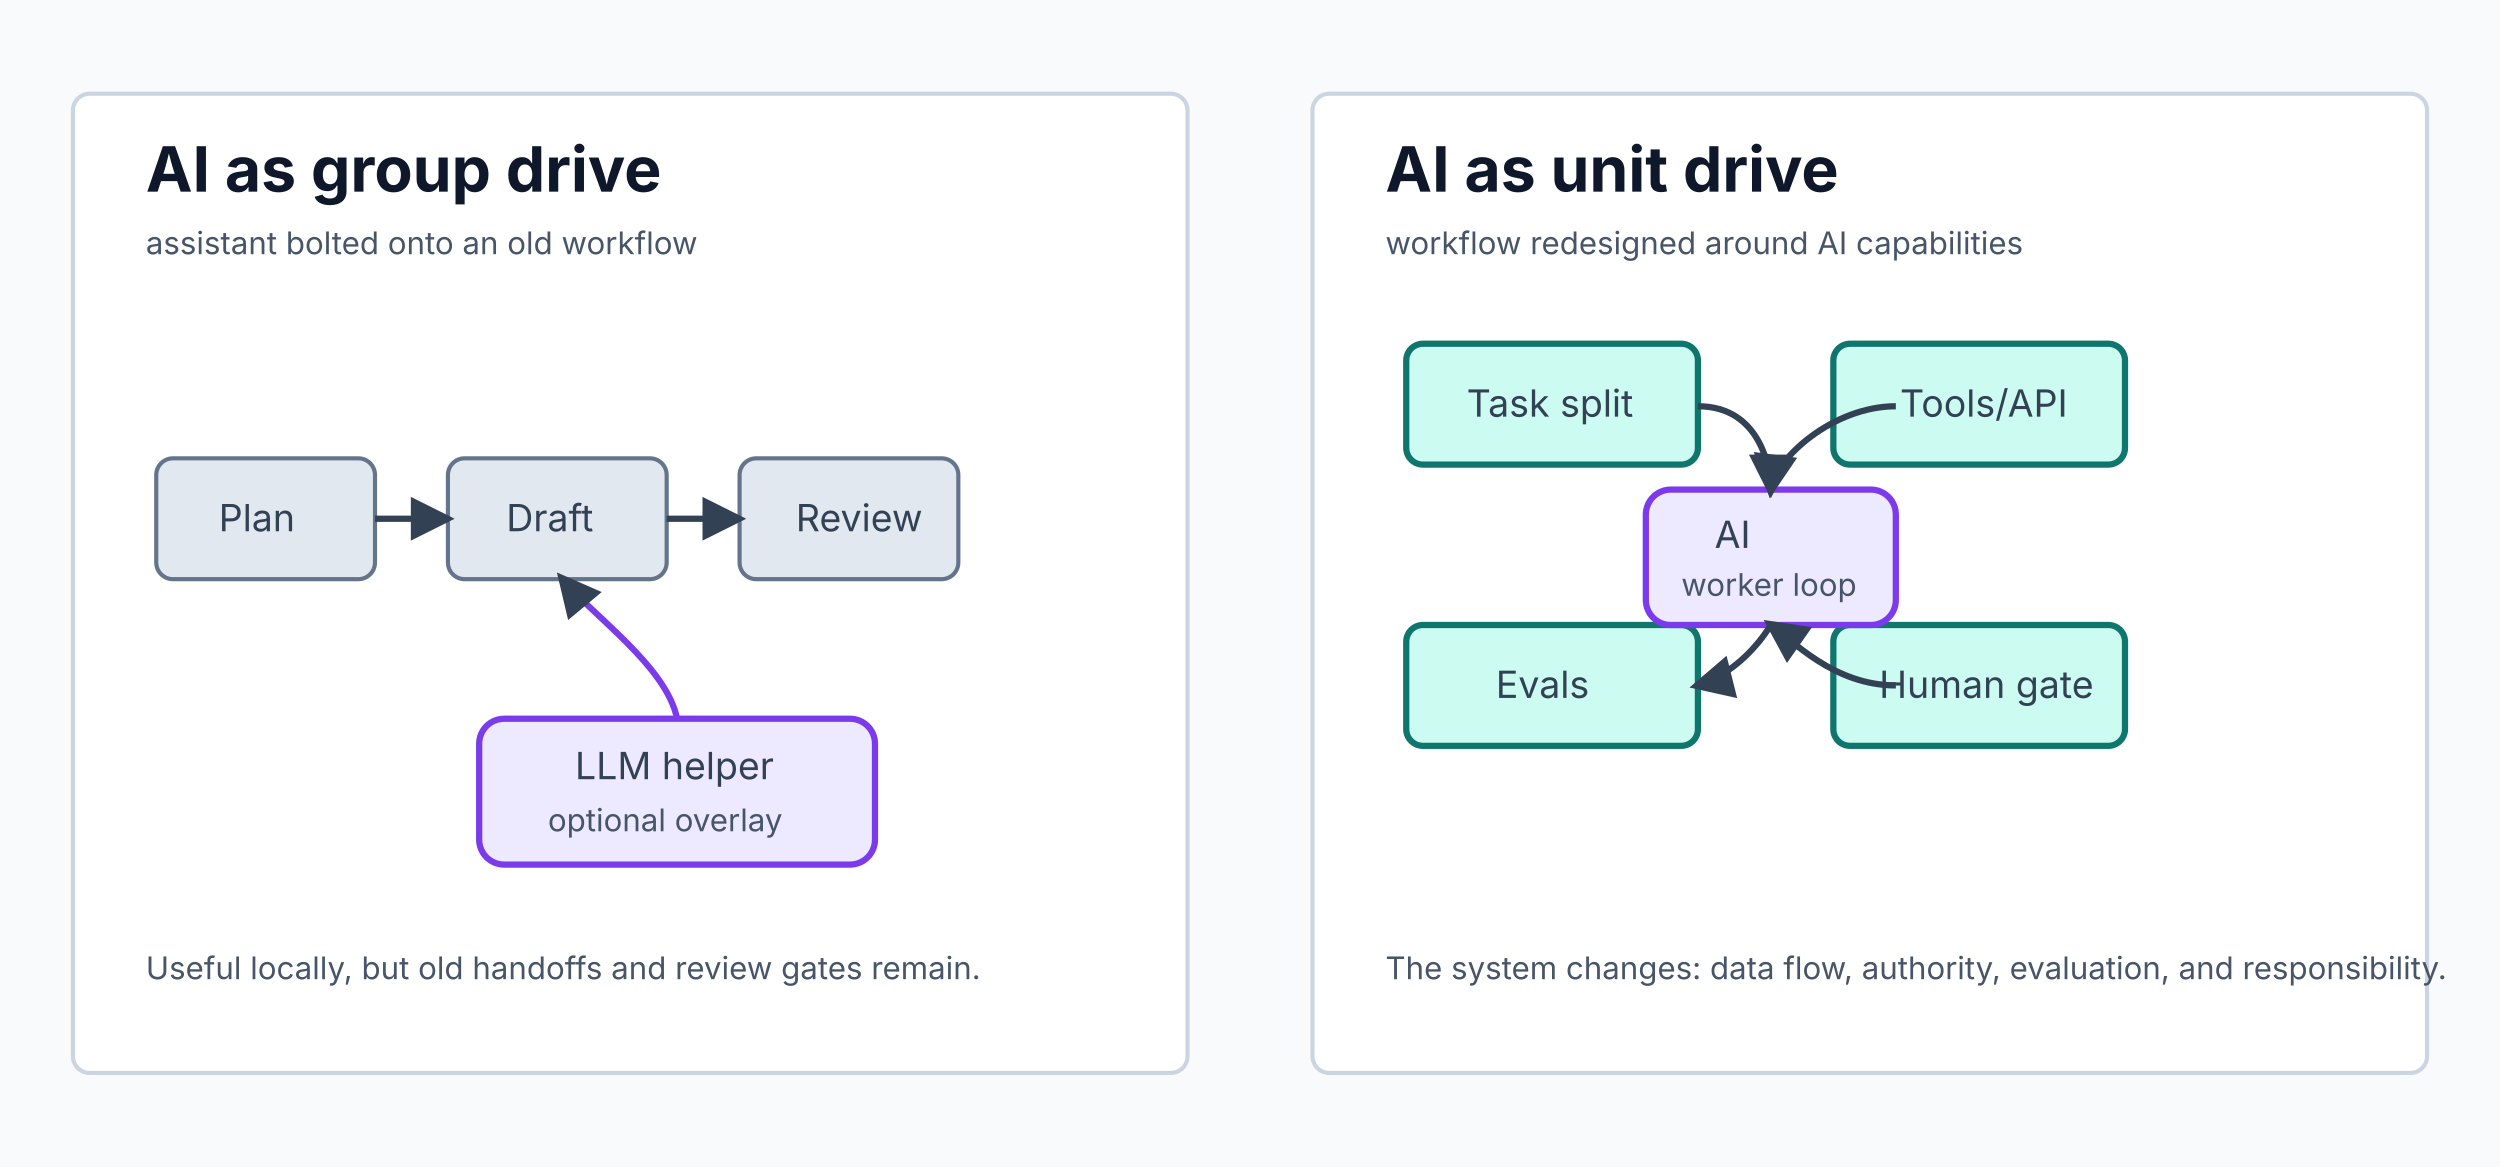
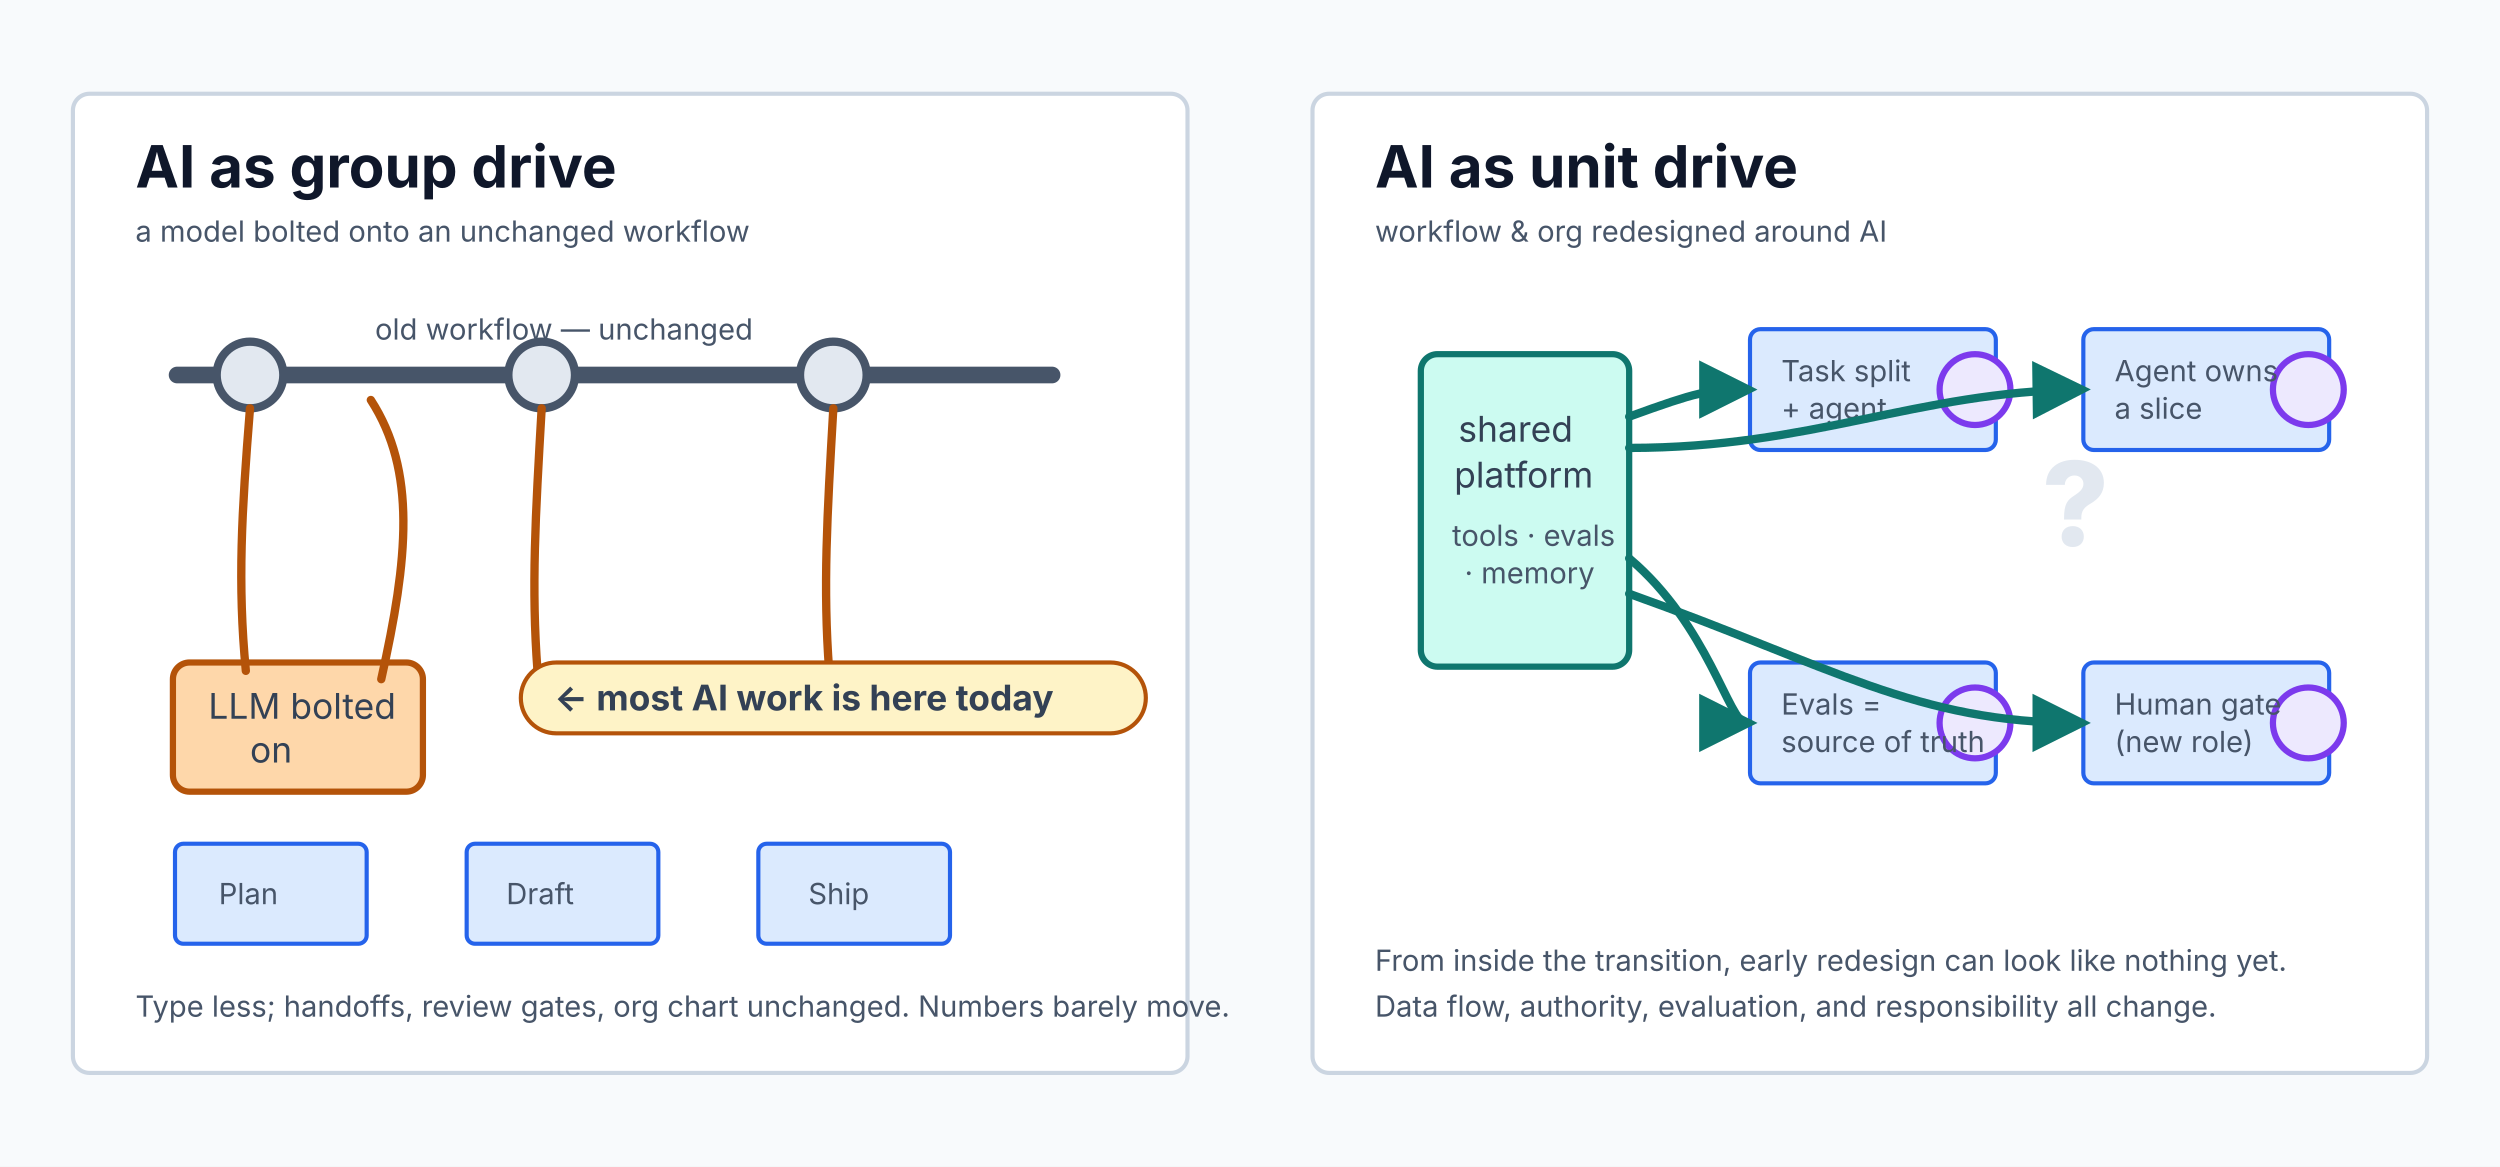
<svg xmlns="http://www.w3.org/2000/svg" width="1200" height="560" viewBox="0 0 1200 560" role="img" aria-labelledby="title desc">
  <defs>
    <marker id="arrow" viewBox="0 0 10 10" refX="8" refY="5" markerWidth="7" markerHeight="7" orient="auto">
-       <path d="M0 0L10 5L0 10z" fill="#334155" />
+       <path d="M0 0L10 5L0 10z" fill="#0f766e" />
    </marker>
    <style>
      .bg{fill:#f8fafc}
-       .panel{fill:#fff;stroke:#cbd5e1;stroke-width:2}
-       .title{font-family:Inter,Arial,sans-serif;font-size:30px;font-weight:700;fill:#0f172a}
-       .label{font-family:Inter,Arial,sans-serif;font-size:18px;fill:#334155}
-       .small{font-family:Inter,Arial,sans-serif;font-size:15px;fill:#475569}
-       .step{fill:#e2e8f0;stroke:#64748b;stroke-width:2}
-       .ai{fill:#ede9fe;stroke:#7c3aed;stroke-width:3}
-       .native{fill:#ccfbf1;stroke:#0f766e;stroke-width:3}
-       .line{stroke:#334155;stroke-width:3;fill:none;marker-end:url(#arrow)}
+       .panel{fill:#ffffff;stroke:#cbd5e1;stroke-width:2}
+       .title{font-family:Inter,Arial,sans-serif;font-size:28px;font-weight:700;fill:#0f172a}
+       .label{font-family:Inter,Arial,sans-serif;font-size:17px;fill:#334155}
+       .small{font-family:Inter,Arial,sans-serif;font-size:14px;fill:#475569}
+       .belt{stroke:#b45309;stroke-width:4;fill:none;stroke-linecap:round}
+       .wire{stroke:#0f766e;stroke-width:4;fill:none;stroke-linecap:round;marker-end:url(#arrow)}
+       .shaft{stroke:#475569;stroke-width:8;fill:none;stroke-linecap:round}
    </style>
  </defs>
  <rect class="bg" width="1200" height="560" />
  <rect class="panel" x="35" y="45" width="535" height="470" rx="8" />
  <rect class="panel" x="630" y="45" width="535" height="470" rx="8" />
-   <text class="title" x="70" y="92">AI as group drive</text>
-   <text class="small" x="70" y="122">assistant bolted onto an old workflow</text>
-   <text class="title" x="665" y="92">AI as unit drive</text>
-   <text class="small" x="665" y="122">workflow redesigned around AI capabilities</text>
-   <rect class="step" x="75" y="220" width="105" height="58" rx="8" />
-   <text class="label" x="105" y="255">Plan</text>
-   <rect class="step" x="215" y="220" width="105" height="58" rx="8" />
-   <text class="label" x="243" y="255">Draft</text>
-   <rect class="step" x="355" y="220" width="105" height="58" rx="8" />
-   <text class="label" x="382" y="255">Review</text>
-   <path class="line" d="M180 249H214" />
-   <path class="line" d="M320 249H354" />
-   <rect class="ai" x="230" y="345" width="190" height="70" rx="12" />
-   <text class="label" x="276" y="374">LLM helper</text>
-   <text class="small" x="263" y="399">optional overlay</text>
-   <path d="M325 345 C320 320 285 296 270 278" stroke="#7c3aed" stroke-width="3" fill="none" marker-end="url(#arrow)" />
-   <text class="small" x="70" y="470">Useful locally, but old handoffs and review gates remain.</text>
-   <rect class="native" x="675" y="165" width="140" height="58" rx="8" />
-   <text class="label" x="704" y="200">Task split</text>
-   <rect class="native" x="880" y="165" width="140" height="58" rx="8" />
-   <text class="label" x="912" y="200">Tools/API</text>
-   <rect class="native" x="675" y="300" width="140" height="58" rx="8" />
-   <text class="label" x="718" y="335">Evals</text>
-   <rect class="native" x="880" y="300" width="140" height="58" rx="8" />
-   <text class="label" x="902" y="335">Human gate</text>
-   <rect class="ai" x="790" y="235" width="120" height="65" rx="12" />
-   <text class="label" x="823" y="263">AI</text>
-   <text class="small" x="807" y="286">worker loop</text>
-   <path class="line" d="M815 195 C845 195 850 225 850 235" />
-   <path class="line" d="M910 195 C880 195 852 220 850 235" />
-   <path class="line" d="M850 300 C835 324 815 329 815 329" />
-   <path class="line" d="M910 329 C880 329 860 307 850 300" />
-   <text class="small" x="665" y="470">The system changes: data flow, authority, evaluation, and responsibility.</text>
+   <text class="title" x="65" y="90">AI as group drive</text>
+   <text class="small" x="65" y="116">a model bolted onto an unchanged workflow</text>
+   <text class="title" x="660" y="90">AI as unit drive</text>
+   <text class="small" x="660" y="116">workflow &amp; org redesigned around AI</text>
+   <line class="shaft" x1="85" y1="180" x2="505" y2="180" />
+   <circle cx="120" cy="180" r="16" fill="#e2e8f0" stroke="#475569" stroke-width="4" />
+   <circle cx="260" cy="180" r="16" fill="#e2e8f0" stroke="#475569" stroke-width="4" />
+   <circle cx="400" cy="180" r="16" fill="#e2e8f0" stroke="#475569" stroke-width="4" />
+   <text class="small" x="180" y="163">old workflow — unchanged</text>
+   <rect x="83" y="318" width="120" height="62" rx="8" fill="#fed7aa" stroke="#b45309" stroke-width="3" />
+   <text class="label" x="100" y="345">LLM bolted</text>
+   <text class="label" x="120" y="366">on</text>
+   <path class="belt" d="M183 326 C196 268 200 226 178 192" />
+   <path class="belt" d="M120 196 C116 246 114 280 118 322" />
+   <path class="belt" d="M260 196 C257 248 255 282 258 322" />
+   <path class="belt" d="M400 196 C397 248 395 282 398 322" />
+   <rect x="84" y="405" width="92" height="48" rx="4" fill="#dbeafe" stroke="#2563eb" stroke-width="2" />
+   <rect x="224" y="405" width="92" height="48" rx="4" fill="#dbeafe" stroke="#2563eb" stroke-width="2" />
+   <rect x="364" y="405" width="92" height="48" rx="4" fill="#dbeafe" stroke="#2563eb" stroke-width="2" />
+   <text class="small" x="105" y="434">Plan</text>
+   <text class="small" x="243" y="434">Draft</text>
+   <text class="small" x="388" y="434">Ship</text>
+   <rect x="250" y="318" width="300" height="34" rx="17" fill="#fef3c7" stroke="#b45309" stroke-width="2" />
+   <text class="label" x="266" y="341" fill="#b45309" font-weight="700">← most AI work is here today</text>
+   <text class="small" x="65" y="488">Type less; handoffs, review gates, org chart unchanged. Numbers barely move.</text>
+   <rect x="682" y="170" width="100" height="150" rx="8" fill="#ccfbf1" stroke="#0f766e" stroke-width="3" />
+   <text class="label" x="700" y="212">shared</text>
+   <text class="label" x="698" y="234">platform</text>
+   <text class="small" x="697" y="262">tools · evals</text>
+   <text class="small" x="703" y="280">· memory</text>
+   <g>
+     <rect x="840" y="158" width="118" height="58" rx="5" fill="#dbeafe" stroke="#2563eb" stroke-width="2" />
+     <circle cx="948" cy="187" r="17" fill="#ede9fe" stroke="#7c3aed" stroke-width="3" />
+     <text class="small" x="855" y="183">Task split</text>
+     <text class="small" x="855" y="201">+ agent</text>
+   </g>
+   <g>
+     <rect x="1000" y="158" width="118" height="58" rx="5" fill="#dbeafe" stroke="#2563eb" stroke-width="2" />
+     <circle cx="1108" cy="187" r="17" fill="#ede9fe" stroke="#7c3aed" stroke-width="3" />
+     <text class="small" x="1015" y="183">Agent owns</text>
+     <text class="small" x="1015" y="201">a slice</text>
+   </g>
+   <g>
+     <rect x="840" y="318" width="118" height="58" rx="5" fill="#dbeafe" stroke="#2563eb" stroke-width="2" />
+     <circle cx="948" cy="347" r="17" fill="#ede9fe" stroke="#7c3aed" stroke-width="3" />
+     <text class="small" x="855" y="343">Evals =</text>
+     <text class="small" x="855" y="361">source of truth</text>
+   </g>
+   <g>
+     <rect x="1000" y="318" width="118" height="58" rx="5" fill="#dbeafe" stroke="#2563eb" stroke-width="2" />
+     <circle cx="1108" cy="347" r="17" fill="#ede9fe" stroke="#7c3aed" stroke-width="3" />
+     <text class="small" x="1015" y="343">Human gate</text>
+     <text class="small" x="1015" y="361">(new role)</text>
+   </g>
+   <path class="wire" d="M782 200 C815 188 820 187 838 187" />
+   <path class="wire" d="M782 215 C870 215 920 188 998 187" />
+   <path class="wire" d="M782 268 C820 300 830 347 838 347" />
+   <path class="wire" d="M782 285 C880 320 920 347 998 347" />
+   <text x="980" y="262" font-family="Inter,Arial,sans-serif" font-size="56px" font-weight="800" fill="#e2e8f0">?</text>
+   <text class="small" x="660" y="466" fill="#7c3aed">From inside the transition, early redesign can look like nothing yet.</text>
+   <text class="small" x="660" y="488">Data flow, authority, evaluation, and responsibility all change.</text>
</svg>
